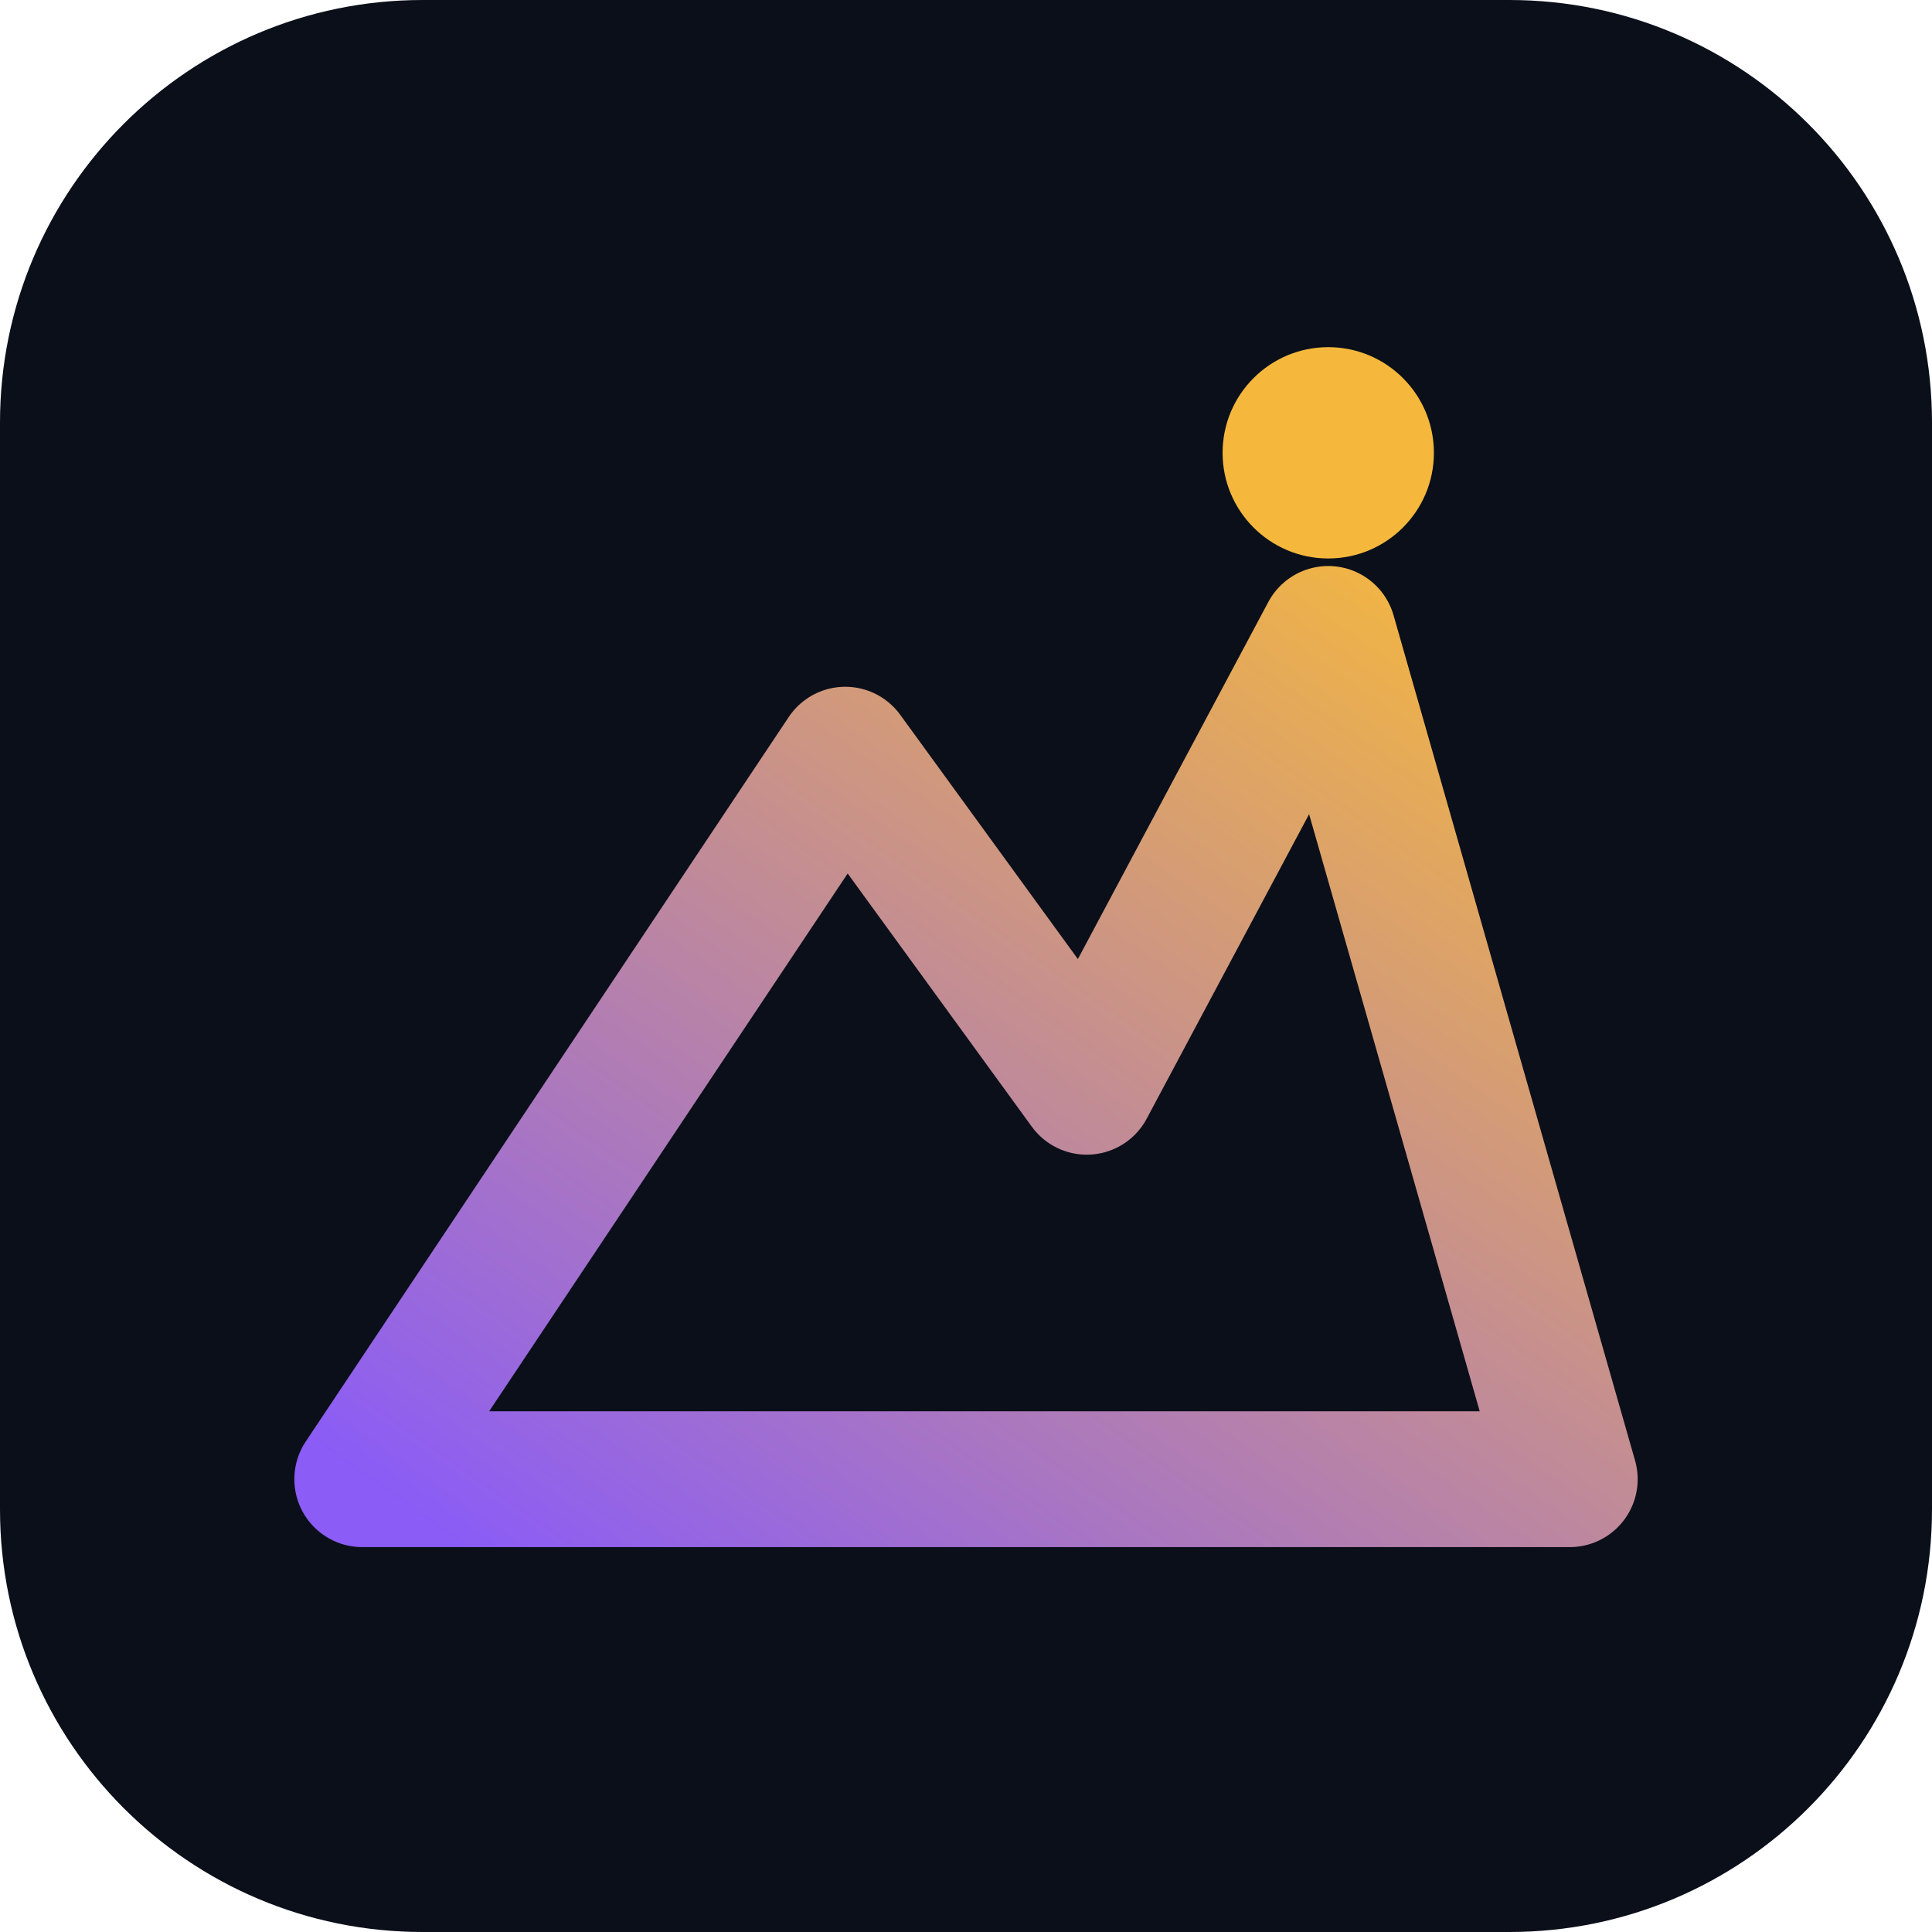
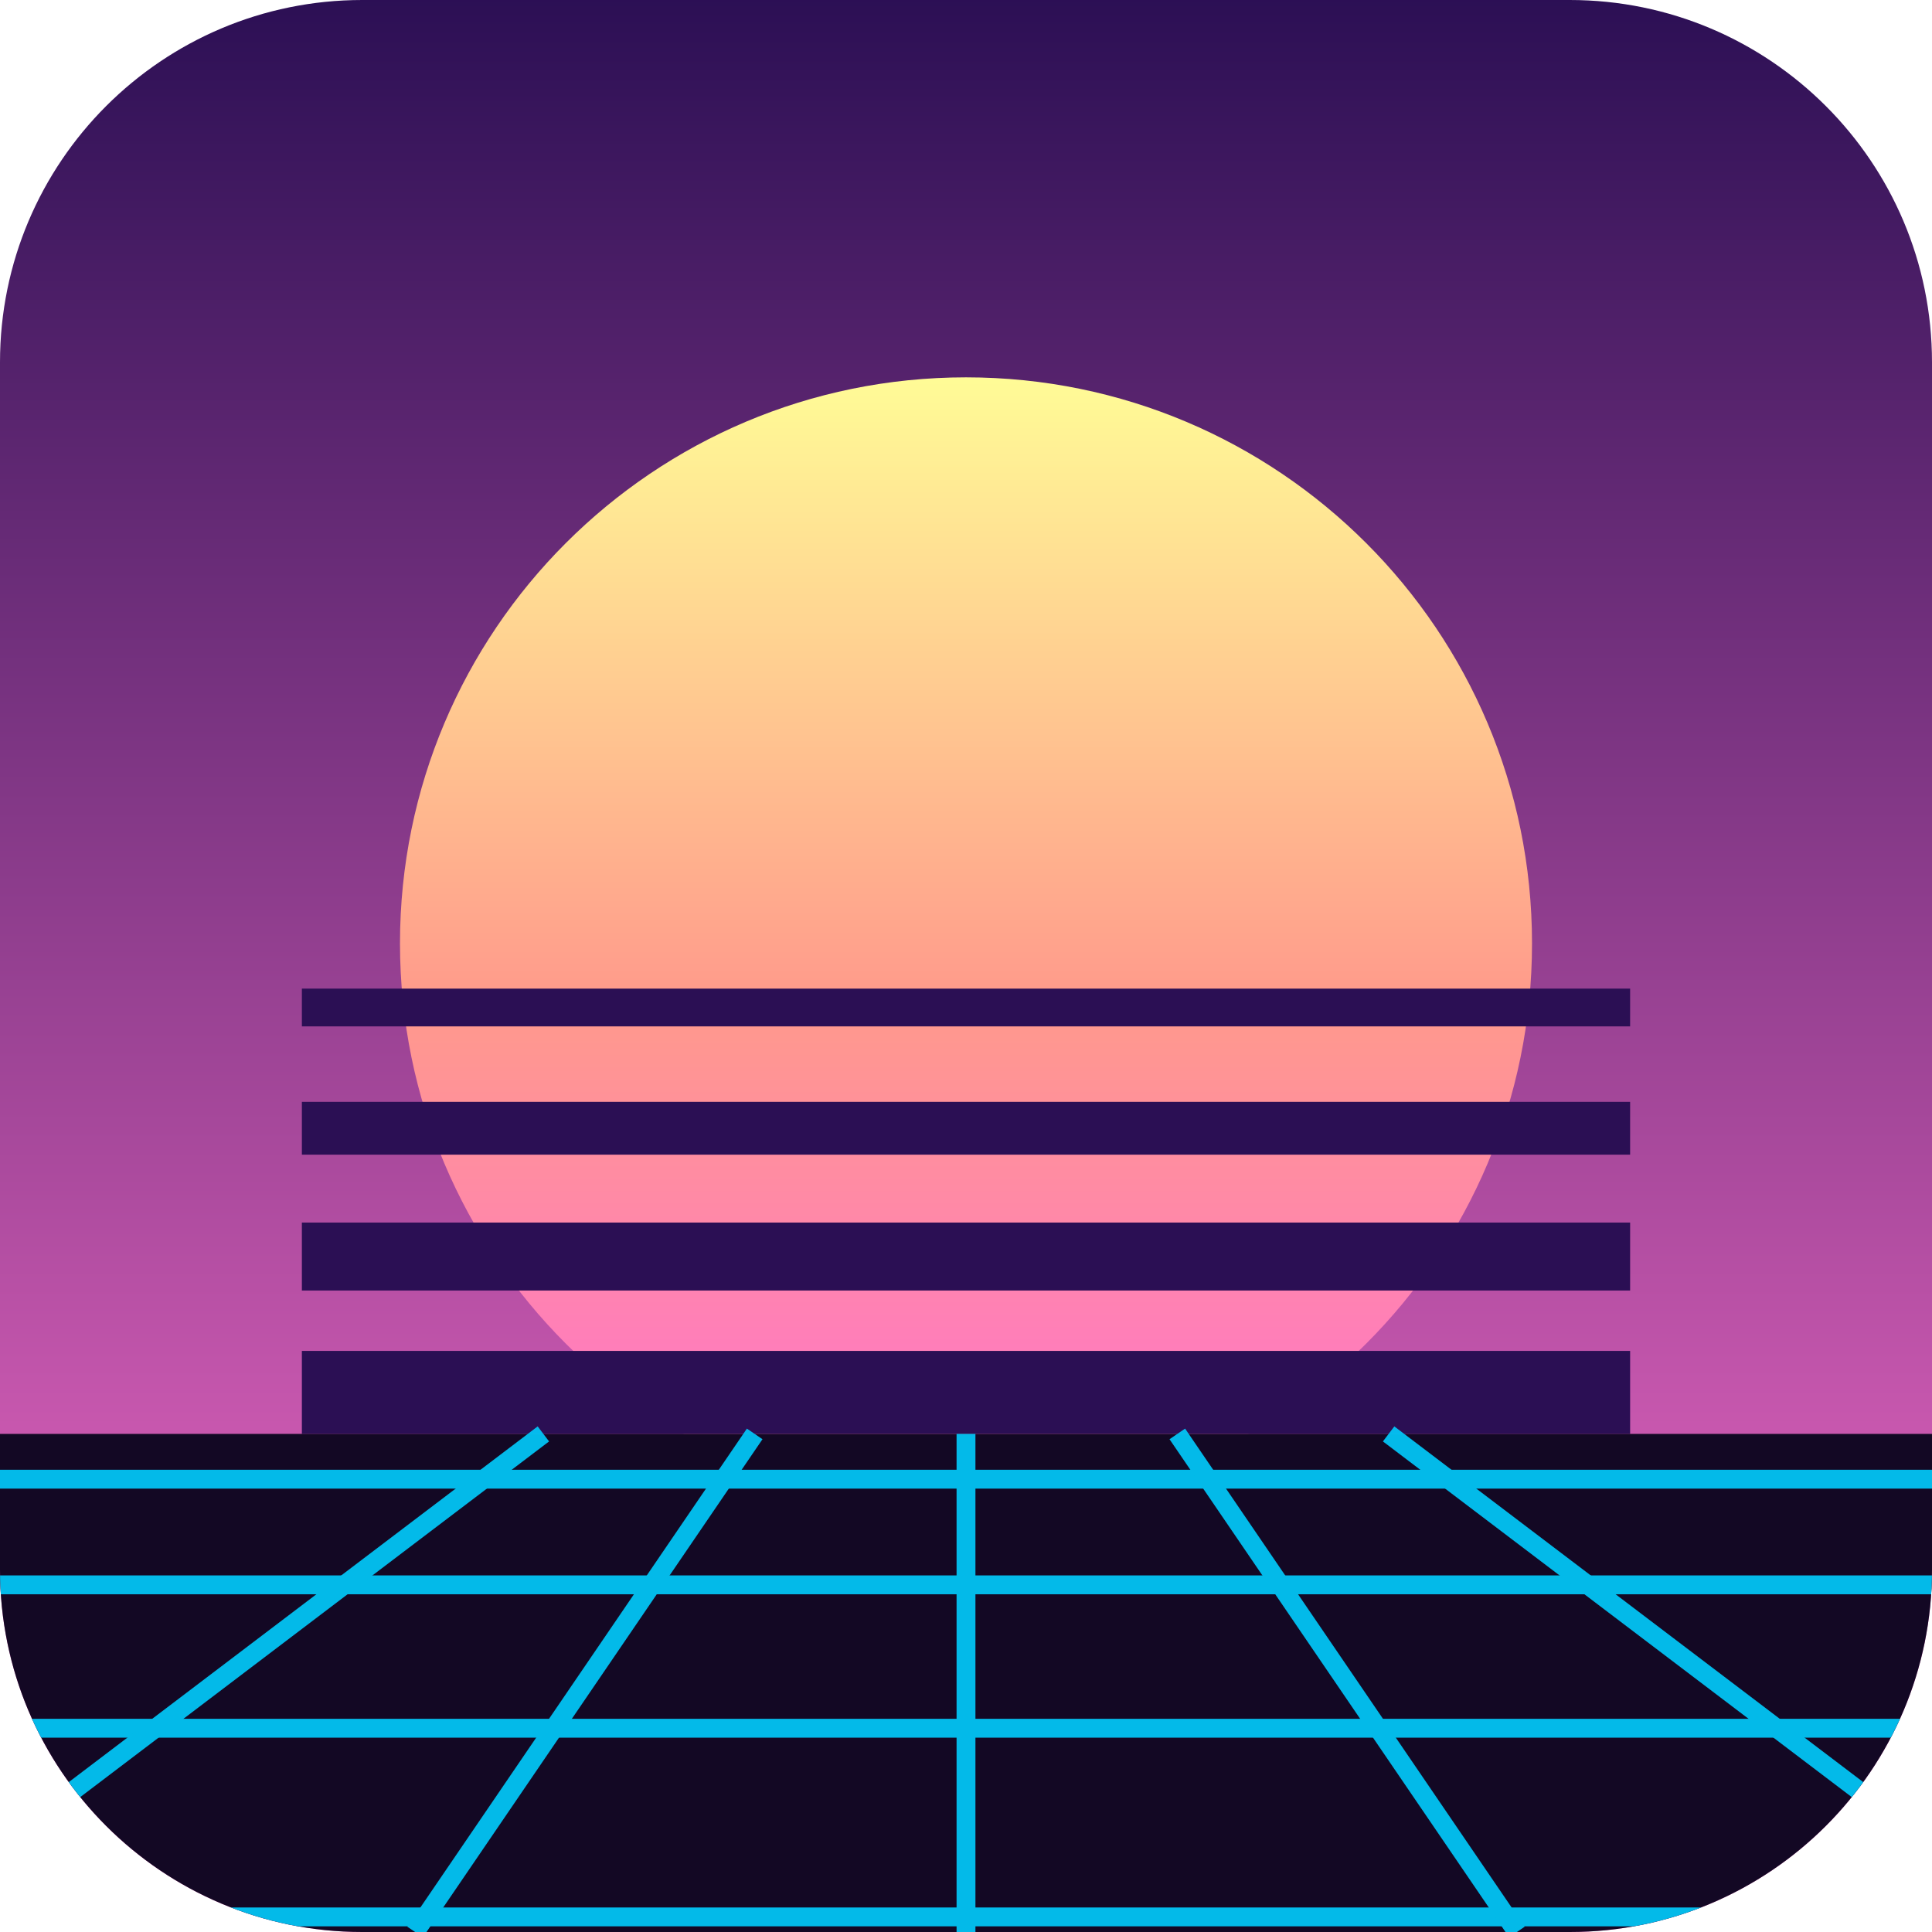
<svg xmlns="http://www.w3.org/2000/svg" viewBox="0 0 512 512">
  <defs>
-     <linearGradient id="g" x1="0" y1="1" x2="1" y2="0">
-       <stop offset="0" stop-color="#8b5cf6" />
-       <stop offset="1" stop-color="#f5b83d" />
+     <linearGradient id="sky" x1="0" y1="0" x2="0" y2="1">
+       <stop offset="0" stop-color="#2b0f54" />
+       <stop offset="1" stop-color="#ff71ce" />
    </linearGradient>
+     <linearGradient id="sun" x1="0" y1="0" x2="0" y2="1">
+       <stop offset="0" stop-color="#fffb96" />
+       <stop offset=".55" stop-color="#ff9a8b" />
+       <stop offset="1" stop-color="#ff71ce" />
+     </linearGradient>
+     <clipPath id="c">
+       <rect width="512" height="512" rx="96" />
+     </clipPath>
  </defs>
-   <rect width="512" height="512" rx="112" fill="#0b0f1a" />
-   <path d="M96 392 L224 200 L288 288 L352 168 L416 392 Z" fill="none" stroke="url(#g)" stroke-width="36" stroke-linejoin="round" />
-   <circle cx="352" cy="120" r="28" fill="#f5b83d" />
+   <g clip-path="url(#c)">
+     <rect width="512" height="512" fill="url(#sky)" />
+     <circle cx="256" cy="250" r="150" fill="url(#sun)" />
+     <g fill="#2b0f54">
+       <rect x="80" y="262" width="352" height="10" />
+       <rect x="80" y="292" width="352" height="14" />
+       <rect x="80" y="324" width="352" height="18" />
+       <rect x="80" y="358" width="352" height="22" />
+     </g>
+     <rect y="380" width="512" height="132" fill="#130824" />
+     <g stroke="#01cdfe" stroke-width="5" opacity=".9">
+       <line x1="0" y1="392" x2="512" y2="392" />
+       <line x1="0" y1="420" x2="512" y2="420" />
+       <line x1="0" y1="458" x2="512" y2="458" />
+       <line x1="0" y1="508" x2="512" y2="508" />
+       <line x1="256" y1="380" x2="256" y2="512" />
+       <line x1="200" y1="380" x2="110" y2="512" />
+       <line x1="312" y1="380" x2="402" y2="512" />
+       <line x1="144" y1="380" x2="-30" y2="512" />
+       <line x1="368" y1="380" x2="542" y2="512" />
+     </g>
+   </g>
</svg>
